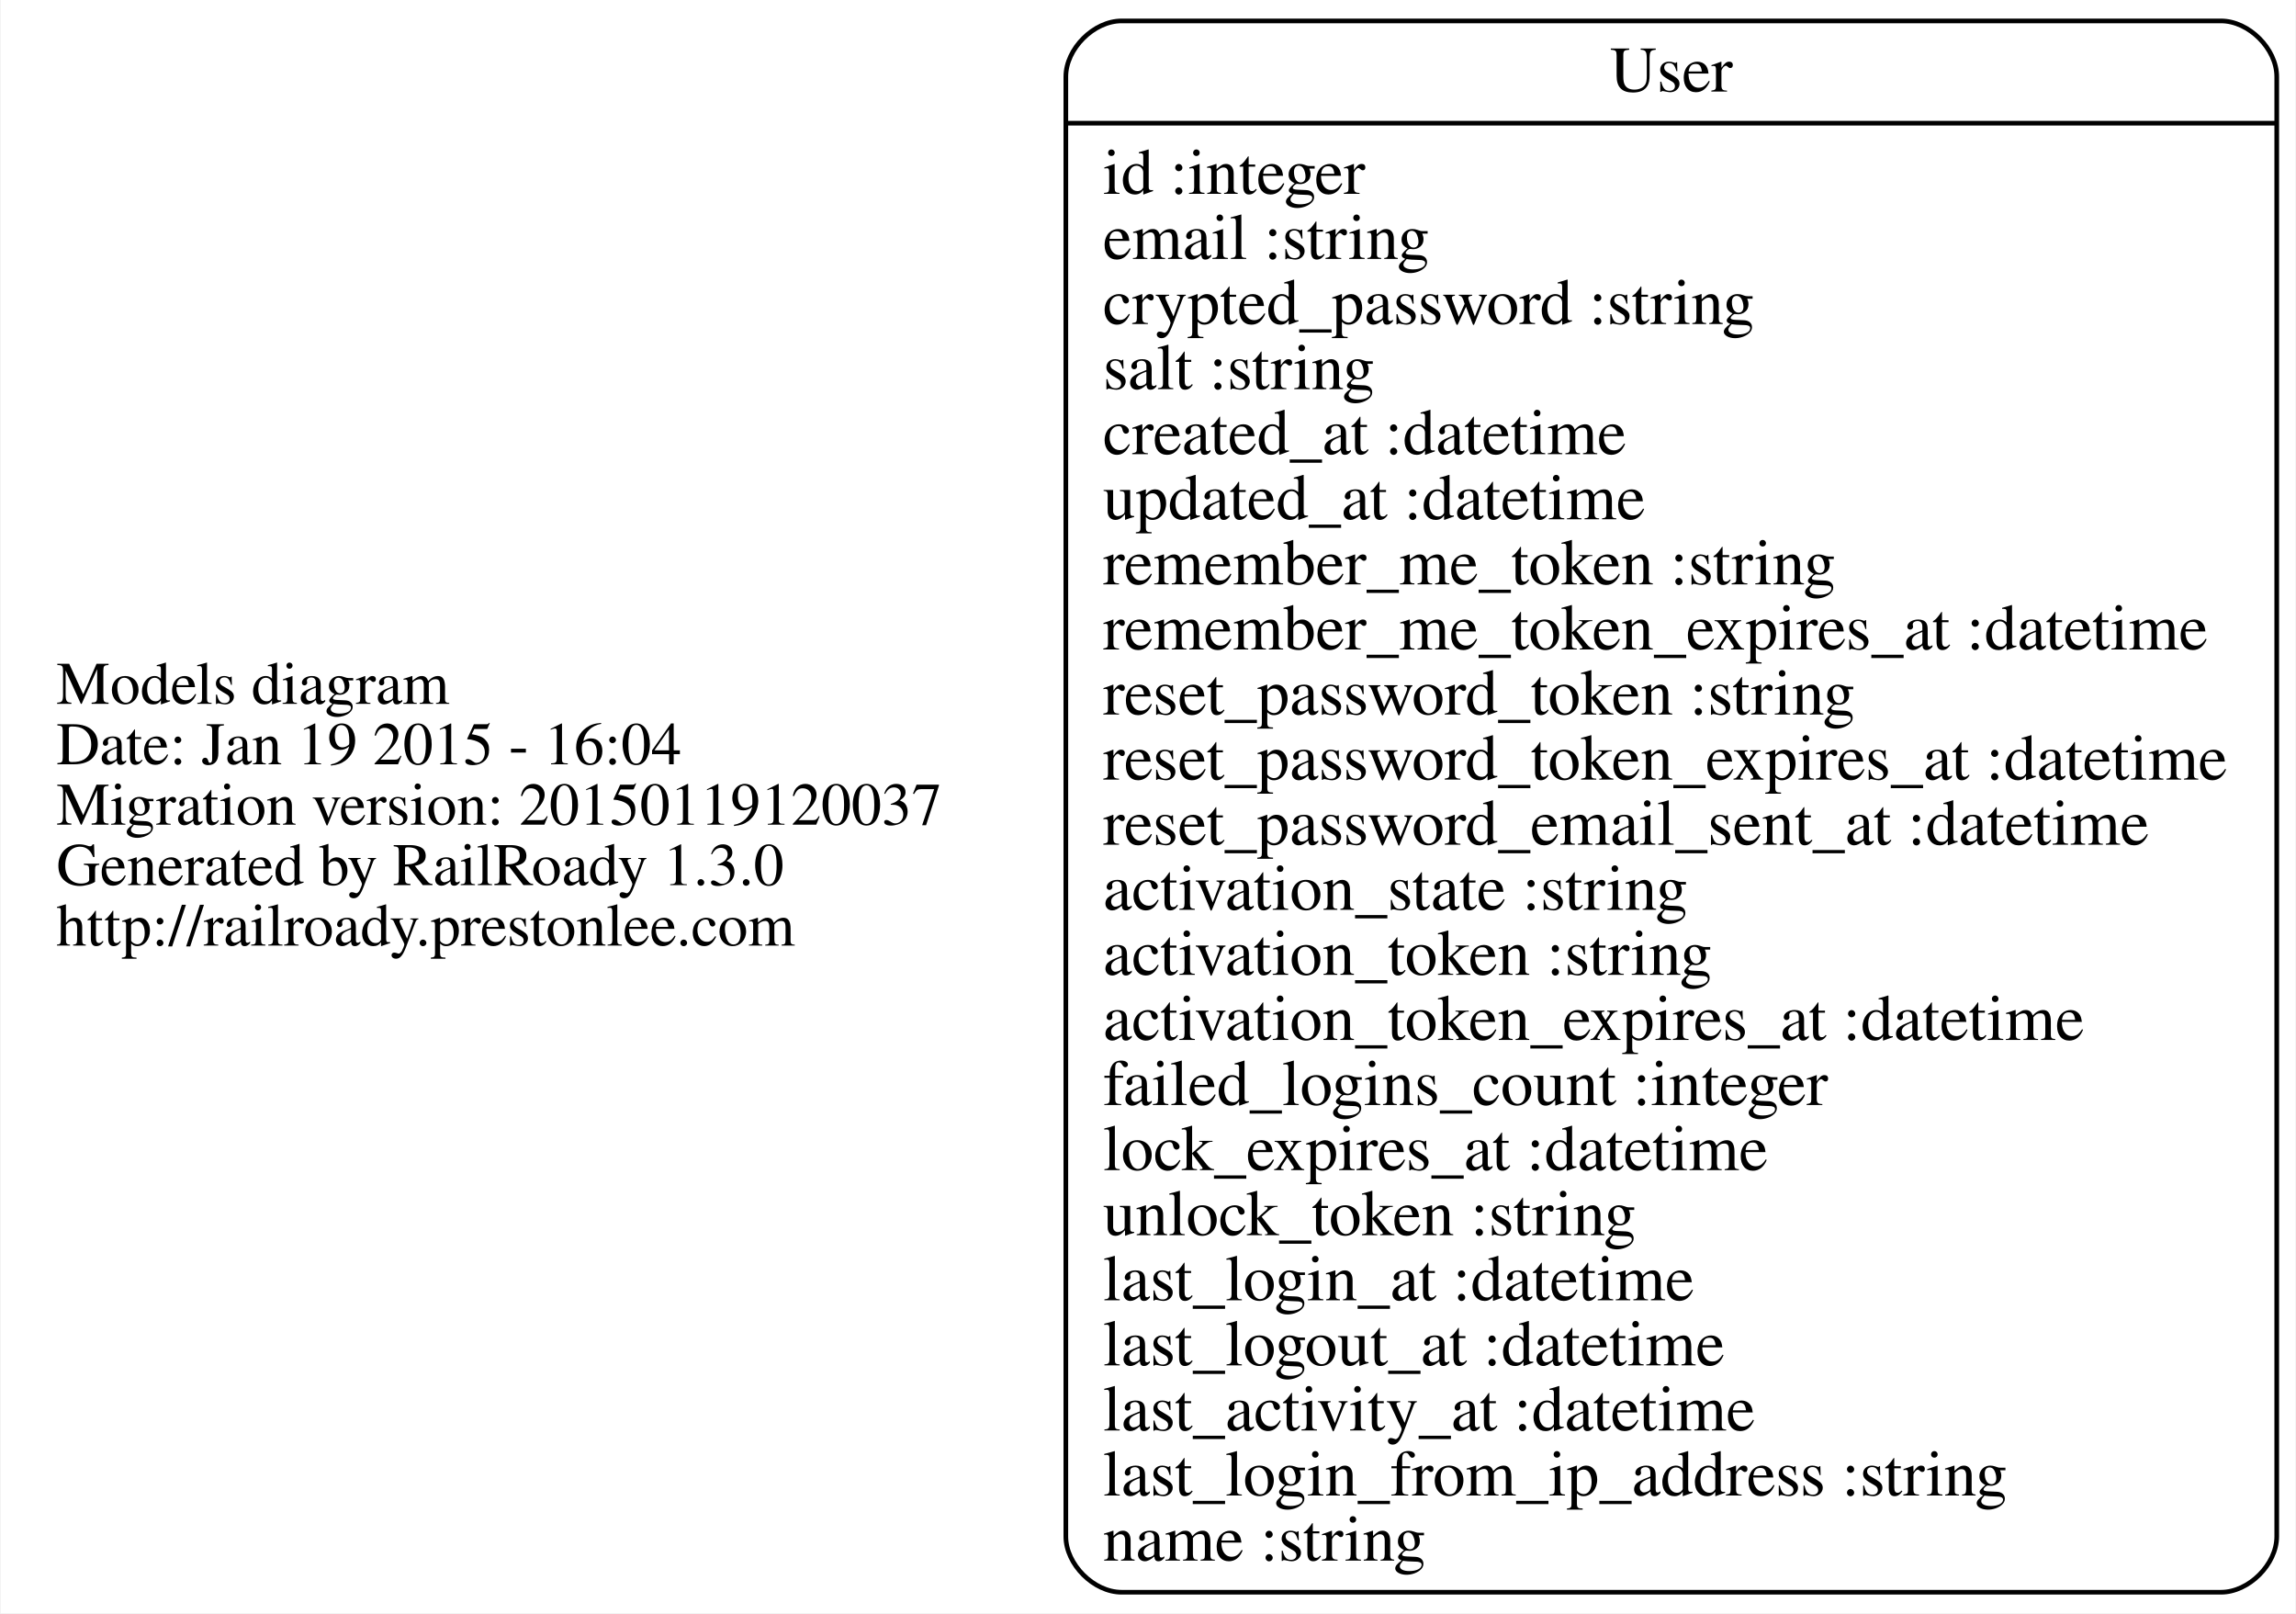
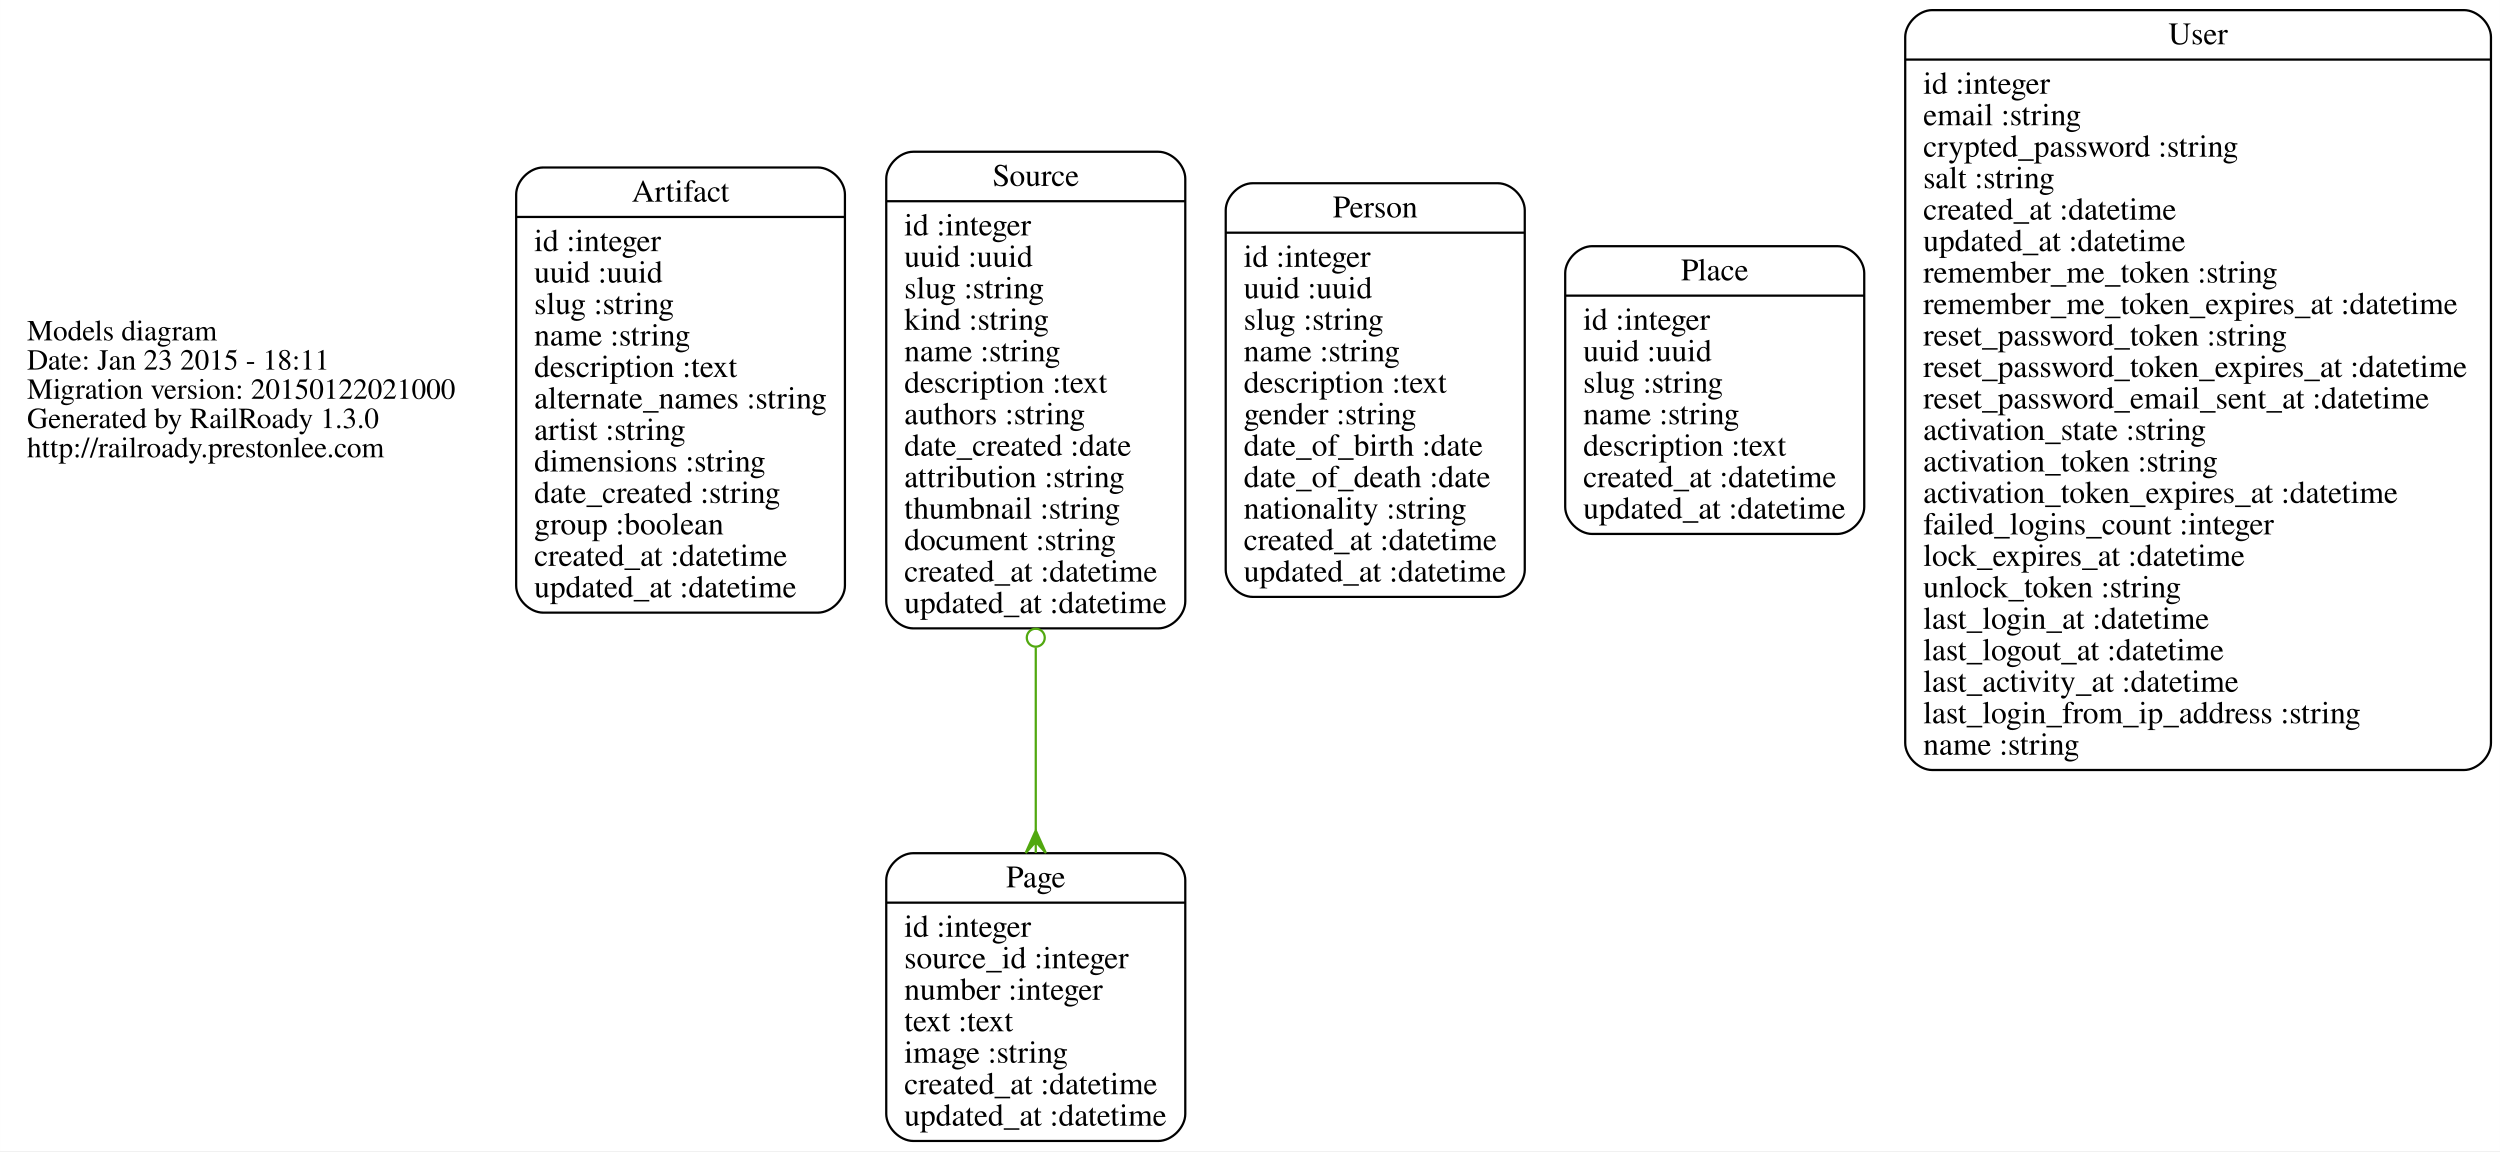
- <svg xmlns="http://www.w3.org/2000/svg" width="494pt" height="347pt" viewBox="0.00 0.00 493.72 347.00">
-   <g id="graph0" class="graph" transform="scale(1 1) rotate(0) translate(4 343)">
-     <polygon fill="white" stroke="none" points="-4,4 -4,-343 489.717,-343 489.717,4 -4,4" />
+ <svg xmlns="http://www.w3.org/2000/svg" width="1112pt" height="512pt" viewBox="0.00 0.00 1111.96 512.00">
+   <g id="graph0" class="graph" transform="scale(1 1) rotate(0) translate(4 508)">
+     <polygon fill="white" stroke="none" points="-4,4 -4,-508 1107.96,-508 1107.96,4 -4,4" />
    <g id="node1" class="node">
-       <text text-anchor="start" x="8" y="-191.6" font-family="Times,serif" font-size="13.00">Models diagram</text>
-       <text text-anchor="start" x="8" y="-178.6" font-family="Times,serif" font-size="13.00">Date: Jan 19 2015 - 16:04</text>
-       <text text-anchor="start" x="8" y="-165.6" font-family="Times,serif" font-size="13.00">Migration version: 20150119120037</text>
-       <text text-anchor="start" x="8" y="-152.6" font-family="Times,serif" font-size="13.00">Generated by RailRoady 1.3.0</text>
-       <text text-anchor="start" x="8" y="-139.6" font-family="Times,serif" font-size="13.00">http://railroady.prestonlee.com</text>
+       <text text-anchor="start" x="8" y="-356.6" font-family="Times,serif" font-size="13.00">Models diagram</text>
+       <text text-anchor="start" x="8" y="-343.6" font-family="Times,serif" font-size="13.00">Date: Jan 23 2015 - 18:11</text>
+       <text text-anchor="start" x="8" y="-330.6" font-family="Times,serif" font-size="13.00">Migration version: 20150122021000</text>
+       <text text-anchor="start" x="8" y="-317.6" font-family="Times,serif" font-size="13.00">Generated by RailRoady 1.3.0</text>
+       <text text-anchor="start" x="8" y="-304.6" font-family="Times,serif" font-size="13.00">http://railroady.prestonlee.com</text>
    </g>
    <g id="node2" class="node">
-       <path fill="none" stroke="black" d="M237.182,-0.5C237.182,-0.5 473.717,-0.5 473.717,-0.5 479.717,-0.5 485.717,-6.5 485.717,-12.5 485.717,-12.5 485.717,-326.5 485.717,-326.5 485.717,-332.5 479.717,-338.5 473.717,-338.5 473.717,-338.5 237.182,-338.5 237.182,-338.5 231.182,-338.5 225.182,-332.5 225.182,-326.5 225.182,-326.5 225.182,-12.5 225.182,-12.5 225.182,-6.5 231.182,-0.5 237.182,-0.5" />
-       <text text-anchor="middle" x="355.45" y="-323.3" font-family="Times,serif" font-size="14.00">User</text>
-       <polyline fill="none" stroke="black" points="225.182,-316.5 485.717,-316.5 " />
-       <text text-anchor="start" x="233.182" y="-301.3" font-family="Times,serif" font-size="14.00">id :integer</text>
-       <text text-anchor="start" x="233.182" y="-287.3" font-family="Times,serif" font-size="14.00">email :string</text>
-       <text text-anchor="start" x="233.182" y="-273.3" font-family="Times,serif" font-size="14.00">crypted_password :string</text>
-       <text text-anchor="start" x="233.182" y="-259.3" font-family="Times,serif" font-size="14.00">salt :string</text>
-       <text text-anchor="start" x="233.182" y="-245.3" font-family="Times,serif" font-size="14.00">created_at :datetime</text>
-       <text text-anchor="start" x="233.182" y="-231.3" font-family="Times,serif" font-size="14.00">updated_at :datetime</text>
-       <text text-anchor="start" x="233.182" y="-217.3" font-family="Times,serif" font-size="14.00">remember_me_token :string</text>
-       <text text-anchor="start" x="233.182" y="-203.3" font-family="Times,serif" font-size="14.00">remember_me_token_expires_at :datetime</text>
-       <text text-anchor="start" x="233.182" y="-189.3" font-family="Times,serif" font-size="14.00">reset_password_token :string</text>
-       <text text-anchor="start" x="233.182" y="-175.3" font-family="Times,serif" font-size="14.00">reset_password_token_expires_at :datetime</text>
-       <text text-anchor="start" x="233.182" y="-161.3" font-family="Times,serif" font-size="14.00">reset_password_email_sent_at :datetime</text>
-       <text text-anchor="start" x="233.182" y="-147.3" font-family="Times,serif" font-size="14.00">activation_state :string</text>
-       <text text-anchor="start" x="233.182" y="-133.3" font-family="Times,serif" font-size="14.00">activation_token :string</text>
-       <text text-anchor="start" x="233.182" y="-119.3" font-family="Times,serif" font-size="14.00">activation_token_expires_at :datetime</text>
-       <text text-anchor="start" x="233.182" y="-105.3" font-family="Times,serif" font-size="14.00">failed_logins_count :integer</text>
-       <text text-anchor="start" x="233.182" y="-91.3" font-family="Times,serif" font-size="14.00">lock_expires_at :datetime</text>
-       <text text-anchor="start" x="233.182" y="-77.3" font-family="Times,serif" font-size="14.00">unlock_token :string</text>
-       <text text-anchor="start" x="233.182" y="-63.3" font-family="Times,serif" font-size="14.00">last_login_at :datetime</text>
-       <text text-anchor="start" x="233.182" y="-49.3" font-family="Times,serif" font-size="14.00">last_logout_at :datetime</text>
-       <text text-anchor="start" x="233.182" y="-35.3" font-family="Times,serif" font-size="14.00">last_activity_at :datetime</text>
-       <text text-anchor="start" x="233.182" y="-21.3" font-family="Times,serif" font-size="14.00">last_login_from_ip_address :string</text>
-       <text text-anchor="start" x="233.182" y="-7.3" font-family="Times,serif" font-size="14.00">name :string</text>
+       <path fill="none" stroke="black" d="M237.572,-235.5C237.572,-235.5 359.803,-235.5 359.803,-235.5 365.803,-235.5 371.803,-241.5 371.803,-247.5 371.803,-247.5 371.803,-421.5 371.803,-421.5 371.803,-427.5 365.803,-433.5 359.803,-433.5 359.803,-433.5 237.572,-433.5 237.572,-433.5 231.572,-433.5 225.572,-427.5 225.572,-421.5 225.572,-421.5 225.572,-247.5 225.572,-247.5 225.572,-241.5 231.572,-235.5 237.572,-235.5" />
+       <text text-anchor="middle" x="298.688" y="-418.3" font-family="Times,serif" font-size="14.00">Artifact</text>
+       <polyline fill="none" stroke="black" points="225.572,-411.5 371.803,-411.5 " />
+       <text text-anchor="start" x="233.572" y="-396.3" font-family="Times,serif" font-size="14.00">id :integer</text>
+       <text text-anchor="start" x="233.572" y="-382.3" font-family="Times,serif" font-size="14.00">uuid :uuid</text>
+       <text text-anchor="start" x="233.572" y="-368.3" font-family="Times,serif" font-size="14.00">slug :string</text>
+       <text text-anchor="start" x="233.572" y="-354.3" font-family="Times,serif" font-size="14.00">name :string</text>
+       <text text-anchor="start" x="233.572" y="-340.3" font-family="Times,serif" font-size="14.00">description :text</text>
+       <text text-anchor="start" x="233.572" y="-326.3" font-family="Times,serif" font-size="14.00">alternate_names :string</text>
+       <text text-anchor="start" x="233.572" y="-312.3" font-family="Times,serif" font-size="14.00">artist :string</text>
+       <text text-anchor="start" x="233.572" y="-298.3" font-family="Times,serif" font-size="14.00">dimensions :string</text>
+       <text text-anchor="start" x="233.572" y="-284.3" font-family="Times,serif" font-size="14.00">date_created :string</text>
+       <text text-anchor="start" x="233.572" y="-270.3" font-family="Times,serif" font-size="14.00">group :boolean</text>
+       <text text-anchor="start" x="233.572" y="-256.3" font-family="Times,serif" font-size="14.00">created_at :datetime</text>
+       <text text-anchor="start" x="233.572" y="-242.3" font-family="Times,serif" font-size="14.00">updated_at :datetime</text>
+     </g>
+     <g id="node3" class="node">
+       <path fill="none" stroke="black" d="M402.182,-0.5C402.182,-0.5 511.193,-0.5 511.193,-0.5 517.193,-0.5 523.193,-6.5 523.193,-12.5 523.193,-12.5 523.193,-116.5 523.193,-116.5 523.193,-122.5 517.193,-128.5 511.193,-128.5 511.193,-128.5 402.182,-128.5 402.182,-128.5 396.182,-128.5 390.182,-122.5 390.182,-116.5 390.182,-116.5 390.182,-12.5 390.182,-12.5 390.182,-6.5 396.182,-0.5 402.182,-0.5" />
+       <text text-anchor="middle" x="456.688" y="-113.3" font-family="Times,serif" font-size="14.00">Page</text>
+       <polyline fill="none" stroke="black" points="390.182,-106.5 523.193,-106.5 " />
+       <text text-anchor="start" x="398.182" y="-91.3" font-family="Times,serif" font-size="14.00">id :integer</text>
+       <text text-anchor="start" x="398.182" y="-77.3" font-family="Times,serif" font-size="14.00">source_id :integer</text>
+       <text text-anchor="start" x="398.182" y="-63.3" font-family="Times,serif" font-size="14.00">number :integer</text>
+       <text text-anchor="start" x="398.182" y="-49.3" font-family="Times,serif" font-size="14.00">text :text</text>
+       <text text-anchor="start" x="398.182" y="-35.3" font-family="Times,serif" font-size="14.00">image :string</text>
+       <text text-anchor="start" x="398.182" y="-21.3" font-family="Times,serif" font-size="14.00">created_at :datetime</text>
+       <text text-anchor="start" x="398.182" y="-7.3" font-family="Times,serif" font-size="14.00">updated_at :datetime</text>
+     </g>
+     <g id="node4" class="node">
+       <path fill="none" stroke="black" d="M553.182,-242.5C553.182,-242.5 662.193,-242.5 662.193,-242.5 668.193,-242.5 674.193,-248.5 674.193,-254.5 674.193,-254.5 674.193,-414.5 674.193,-414.5 674.193,-420.5 668.193,-426.5 662.193,-426.5 662.193,-426.5 553.182,-426.5 553.182,-426.5 547.182,-426.5 541.182,-420.5 541.182,-414.5 541.182,-414.5 541.182,-254.5 541.182,-254.5 541.182,-248.5 547.182,-242.5 553.182,-242.5" />
+       <text text-anchor="middle" x="607.688" y="-411.3" font-family="Times,serif" font-size="14.00">Person</text>
+       <polyline fill="none" stroke="black" points="541.182,-404.5 674.193,-404.5 " />
+       <text text-anchor="start" x="549.182" y="-389.3" font-family="Times,serif" font-size="14.00">id :integer</text>
+       <text text-anchor="start" x="549.182" y="-375.3" font-family="Times,serif" font-size="14.00">uuid :uuid</text>
+       <text text-anchor="start" x="549.182" y="-361.3" font-family="Times,serif" font-size="14.00">slug :string</text>
+       <text text-anchor="start" x="549.182" y="-347.3" font-family="Times,serif" font-size="14.00">name :string</text>
+       <text text-anchor="start" x="549.182" y="-333.3" font-family="Times,serif" font-size="14.00">description :text</text>
+       <text text-anchor="start" x="549.182" y="-319.3" font-family="Times,serif" font-size="14.00">gender :string</text>
+       <text text-anchor="start" x="549.182" y="-305.3" font-family="Times,serif" font-size="14.00">date_of_birth :date</text>
+       <text text-anchor="start" x="549.182" y="-291.3" font-family="Times,serif" font-size="14.00">date_of_death :date</text>
+       <text text-anchor="start" x="549.182" y="-277.3" font-family="Times,serif" font-size="14.00">nationality :string</text>
+       <text text-anchor="start" x="549.182" y="-263.3" font-family="Times,serif" font-size="14.00">created_at :datetime</text>
+       <text text-anchor="start" x="549.182" y="-249.3" font-family="Times,serif" font-size="14.00">updated_at :datetime</text>
+     </g>
+     <g id="node5" class="node">
+       <path fill="none" stroke="black" d="M704.182,-270.5C704.182,-270.5 813.193,-270.5 813.193,-270.5 819.193,-270.5 825.193,-276.5 825.193,-282.5 825.193,-282.5 825.193,-386.5 825.193,-386.5 825.193,-392.5 819.193,-398.5 813.193,-398.5 813.193,-398.5 704.182,-398.5 704.182,-398.5 698.182,-398.5 692.182,-392.5 692.182,-386.5 692.182,-386.5 692.182,-282.5 692.182,-282.5 692.182,-276.5 698.182,-270.5 704.182,-270.5" />
+       <text text-anchor="middle" x="758.688" y="-383.3" font-family="Times,serif" font-size="14.00">Place</text>
+       <polyline fill="none" stroke="black" points="692.182,-376.5 825.193,-376.5 " />
+       <text text-anchor="start" x="700.182" y="-361.3" font-family="Times,serif" font-size="14.00">id :integer</text>
+       <text text-anchor="start" x="700.182" y="-347.3" font-family="Times,serif" font-size="14.00">uuid :uuid</text>
+       <text text-anchor="start" x="700.182" y="-333.3" font-family="Times,serif" font-size="14.00">slug :string</text>
+       <text text-anchor="start" x="700.182" y="-319.3" font-family="Times,serif" font-size="14.00">name :string</text>
+       <text text-anchor="start" x="700.182" y="-305.3" font-family="Times,serif" font-size="14.00">description :text</text>
+       <text text-anchor="start" x="700.182" y="-291.3" font-family="Times,serif" font-size="14.00">created_at :datetime</text>
+       <text text-anchor="start" x="700.182" y="-277.3" font-family="Times,serif" font-size="14.00">updated_at :datetime</text>
+     </g>
+     <g id="node6" class="node">
+       <path fill="none" stroke="black" d="M402.182,-228.5C402.182,-228.5 511.193,-228.5 511.193,-228.5 517.193,-228.5 523.193,-234.5 523.193,-240.5 523.193,-240.5 523.193,-428.5 523.193,-428.5 523.193,-434.5 517.193,-440.5 511.193,-440.5 511.193,-440.5 402.182,-440.5 402.182,-440.5 396.182,-440.5 390.182,-434.5 390.182,-428.5 390.182,-428.5 390.182,-240.5 390.182,-240.5 390.182,-234.5 396.182,-228.5 402.182,-228.5" />
+       <text text-anchor="middle" x="456.688" y="-425.3" font-family="Times,serif" font-size="14.00">Source</text>
+       <polyline fill="none" stroke="black" points="390.182,-418.5 523.193,-418.5 " />
+       <text text-anchor="start" x="398.182" y="-403.3" font-family="Times,serif" font-size="14.00">id :integer</text>
+       <text text-anchor="start" x="398.182" y="-389.3" font-family="Times,serif" font-size="14.00">uuid :uuid</text>
+       <text text-anchor="start" x="398.182" y="-375.3" font-family="Times,serif" font-size="14.00">slug :string</text>
+       <text text-anchor="start" x="398.182" y="-361.3" font-family="Times,serif" font-size="14.00">kind :string</text>
+       <text text-anchor="start" x="398.182" y="-347.3" font-family="Times,serif" font-size="14.00">name :string</text>
+       <text text-anchor="start" x="398.182" y="-333.3" font-family="Times,serif" font-size="14.00">description :text</text>
+       <text text-anchor="start" x="398.182" y="-319.3" font-family="Times,serif" font-size="14.00">authors :string</text>
+       <text text-anchor="start" x="398.182" y="-305.3" font-family="Times,serif" font-size="14.00">date_created :date</text>
+       <text text-anchor="start" x="398.182" y="-291.3" font-family="Times,serif" font-size="14.00">attribution :string</text>
+       <text text-anchor="start" x="398.182" y="-277.3" font-family="Times,serif" font-size="14.00">thumbnail :string</text>
+       <text text-anchor="start" x="398.182" y="-263.3" font-family="Times,serif" font-size="14.00">document :string</text>
+       <text text-anchor="start" x="398.182" y="-249.3" font-family="Times,serif" font-size="14.00">created_at :datetime</text>
+       <text text-anchor="start" x="398.182" y="-235.3" font-family="Times,serif" font-size="14.00">updated_at :datetime</text>
+     </g>
+     <g id="edge1" class="edge">
+       <path fill="none" stroke="#51a80f" d="M456.688,-220.002C456.688,-192.5 456.688,-163.818 456.688,-138.739" />
+       <ellipse fill="none" stroke="#51a80f" cx="456.688" cy="-224.348" rx="4" ry="4" />
+       <polygon fill="#51a80f" stroke="#51a80f" points="456.688,-138.591 461.188,-128.591 456.688,-133.591 456.688,-128.591 456.688,-128.591 456.688,-128.591 456.688,-133.591 452.188,-128.591 456.688,-138.591 456.688,-138.591" />
+     </g>
+     <g id="node7" class="node">
+       <path fill="none" stroke="black" d="M855.42,-165.5C855.42,-165.5 1091.96,-165.5 1091.96,-165.5 1097.96,-165.5 1103.96,-171.5 1103.96,-177.5 1103.96,-177.5 1103.96,-491.5 1103.96,-491.5 1103.96,-497.5 1097.96,-503.5 1091.96,-503.5 1091.96,-503.5 855.42,-503.5 855.42,-503.5 849.42,-503.5 843.42,-497.5 843.42,-491.5 843.42,-491.5 843.42,-177.5 843.42,-177.5 843.42,-171.5 849.42,-165.5 855.42,-165.5" />
+       <text text-anchor="middle" x="973.688" y="-488.3" font-family="Times,serif" font-size="14.00">User</text>
+       <polyline fill="none" stroke="black" points="843.42,-481.5 1103.96,-481.5 " />
+       <text text-anchor="start" x="851.42" y="-466.3" font-family="Times,serif" font-size="14.00">id :integer</text>
+       <text text-anchor="start" x="851.42" y="-452.3" font-family="Times,serif" font-size="14.00">email :string</text>
+       <text text-anchor="start" x="851.42" y="-438.3" font-family="Times,serif" font-size="14.00">crypted_password :string</text>
+       <text text-anchor="start" x="851.42" y="-424.3" font-family="Times,serif" font-size="14.00">salt :string</text>
+       <text text-anchor="start" x="851.42" y="-410.3" font-family="Times,serif" font-size="14.00">created_at :datetime</text>
+       <text text-anchor="start" x="851.42" y="-396.3" font-family="Times,serif" font-size="14.00">updated_at :datetime</text>
+       <text text-anchor="start" x="851.42" y="-382.3" font-family="Times,serif" font-size="14.00">remember_me_token :string</text>
+       <text text-anchor="start" x="851.42" y="-368.3" font-family="Times,serif" font-size="14.00">remember_me_token_expires_at :datetime</text>
+       <text text-anchor="start" x="851.42" y="-354.3" font-family="Times,serif" font-size="14.00">reset_password_token :string</text>
+       <text text-anchor="start" x="851.42" y="-340.3" font-family="Times,serif" font-size="14.00">reset_password_token_expires_at :datetime</text>
+       <text text-anchor="start" x="851.42" y="-326.3" font-family="Times,serif" font-size="14.00">reset_password_email_sent_at :datetime</text>
+       <text text-anchor="start" x="851.42" y="-312.3" font-family="Times,serif" font-size="14.00">activation_state :string</text>
+       <text text-anchor="start" x="851.42" y="-298.3" font-family="Times,serif" font-size="14.00">activation_token :string</text>
+       <text text-anchor="start" x="851.42" y="-284.3" font-family="Times,serif" font-size="14.00">activation_token_expires_at :datetime</text>
+       <text text-anchor="start" x="851.42" y="-270.3" font-family="Times,serif" font-size="14.00">failed_logins_count :integer</text>
+       <text text-anchor="start" x="851.42" y="-256.3" font-family="Times,serif" font-size="14.00">lock_expires_at :datetime</text>
+       <text text-anchor="start" x="851.42" y="-242.3" font-family="Times,serif" font-size="14.00">unlock_token :string</text>
+       <text text-anchor="start" x="851.42" y="-228.3" font-family="Times,serif" font-size="14.00">last_login_at :datetime</text>
+       <text text-anchor="start" x="851.42" y="-214.3" font-family="Times,serif" font-size="14.00">last_logout_at :datetime</text>
+       <text text-anchor="start" x="851.42" y="-200.3" font-family="Times,serif" font-size="14.00">last_activity_at :datetime</text>
+       <text text-anchor="start" x="851.42" y="-186.3" font-family="Times,serif" font-size="14.00">last_login_from_ip_address :string</text>
+       <text text-anchor="start" x="851.42" y="-172.3" font-family="Times,serif" font-size="14.00">name :string</text>
    </g>
  </g>
</svg>
